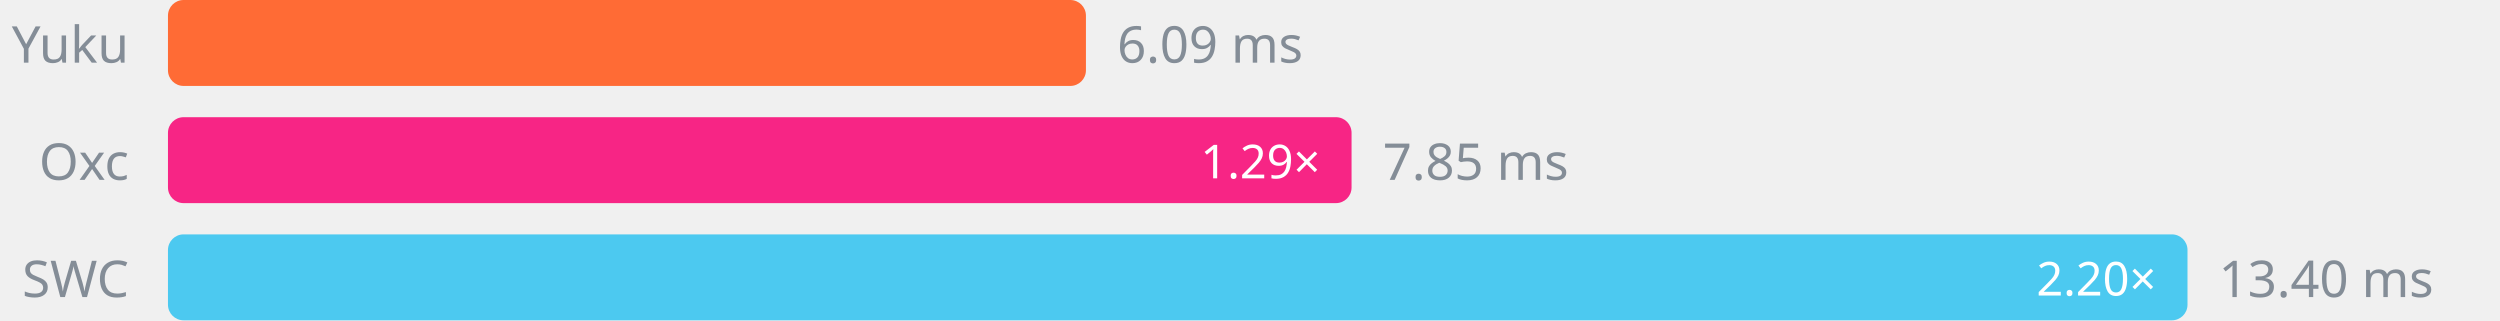
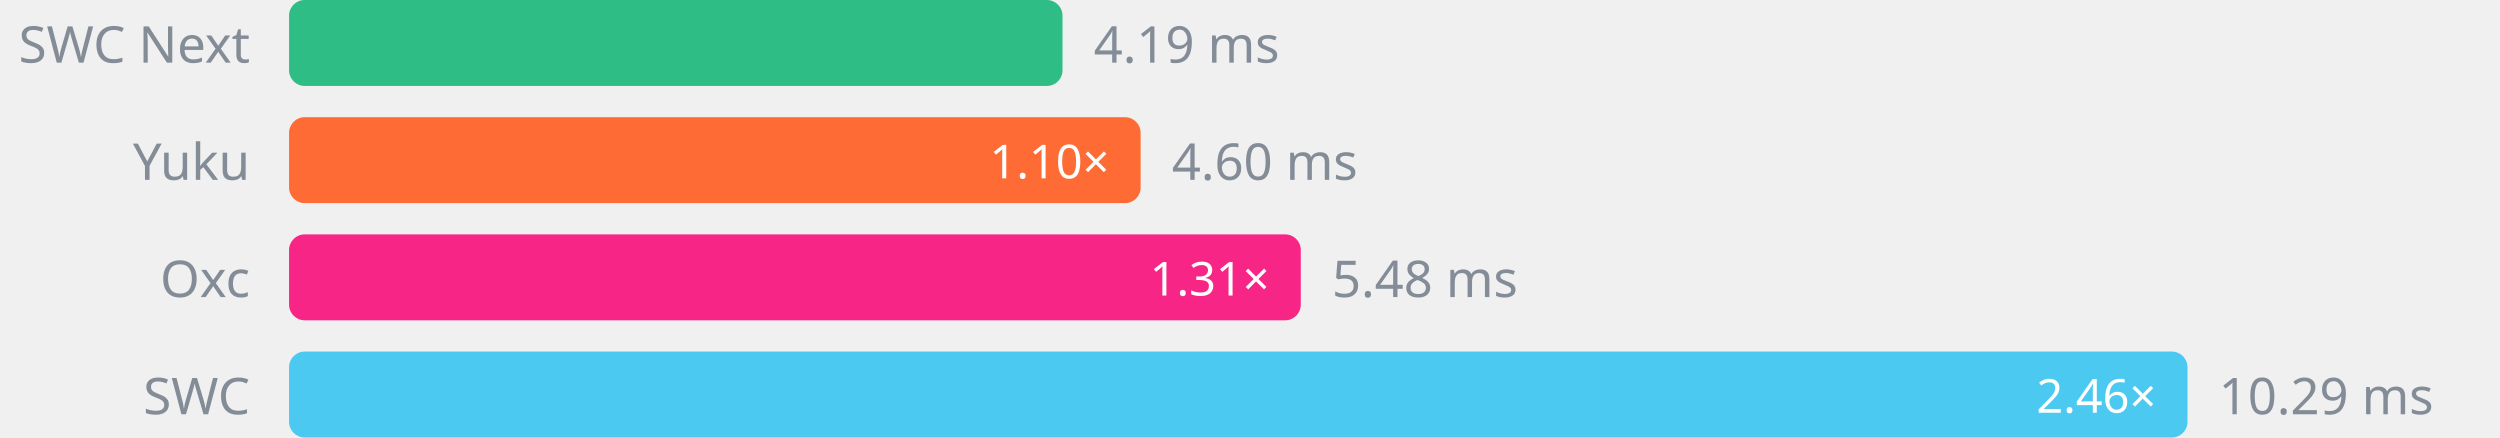
- <svg xmlns="http://www.w3.org/2000/svg" width="640" height="82" viewBox="0 0 640 82">
+ <svg xmlns="http://www.w3.org/2000/svg" width="640" height="112" viewBox="0 0 640 112">
  <style>
    text { font: 13px -apple-system, BlinkMacSystemFont, "Segoe UI", "Noto Sans", Helvetica, Arial, sans-serif; fill: #848d97; dominant-baseline: central; font-variant-numeric: tabular-nums }
    .ratio { font-size: 12px; fill: #fff }
  </style>
-   <text x="33" y="11" text-anchor="end">Yuku</text>
-   <rect x="43" y="0" width="235" height="22" rx="4" fill="#FF6B35" />
-   <text x="286" y="11">6.09 ms</text>
-   <text x="33" y="41" text-anchor="end">Oxc</text>
-   <rect x="43" y="30" width="303" height="22" rx="4" fill="#F72585" />
-   <text x="354" y="41">7.85 ms</text>
-   <text class="ratio" x="338" y="41" text-anchor="end">1.29×</text>
-   <text x="33" y="71" text-anchor="end">SWC</text>
-   <rect x="43" y="60" width="517" height="22" rx="4" fill="#4CC9F0" />
-   <text x="568" y="71">13.40 ms</text>
-   <text class="ratio" x="552" y="71" text-anchor="end">2.20×</text>
+   <text x="64" y="11" text-anchor="end">SWC Next</text>
+   <rect x="74" y="0" width="198" height="22" rx="4" fill="#2DBD85" />
+   <text x="280" y="11">4.19 ms</text>
+   <text x="64" y="41" text-anchor="end">Yuku</text>
+   <rect x="74" y="30" width="218" height="22" rx="4" fill="#FF6B35" />
+   <text x="300" y="41">4.60 ms</text>
+   <text class="ratio" x="284" y="41" text-anchor="end">1.10×</text>
+   <text x="64" y="71" text-anchor="end">Oxc</text>
+   <rect x="74" y="60" width="259" height="22" rx="4" fill="#F72585" />
+   <text x="341" y="71">5.48 ms</text>
+   <text class="ratio" x="325" y="71" text-anchor="end">1.31×</text>
+   <text x="64" y="101" text-anchor="end">SWC</text>
+   <rect x="74" y="90" width="486" height="22" rx="4" fill="#4CC9F0" />
+   <text x="568" y="101">10.29 ms</text>
+   <text class="ratio" x="552" y="101" text-anchor="end">2.46×</text>
</svg>
